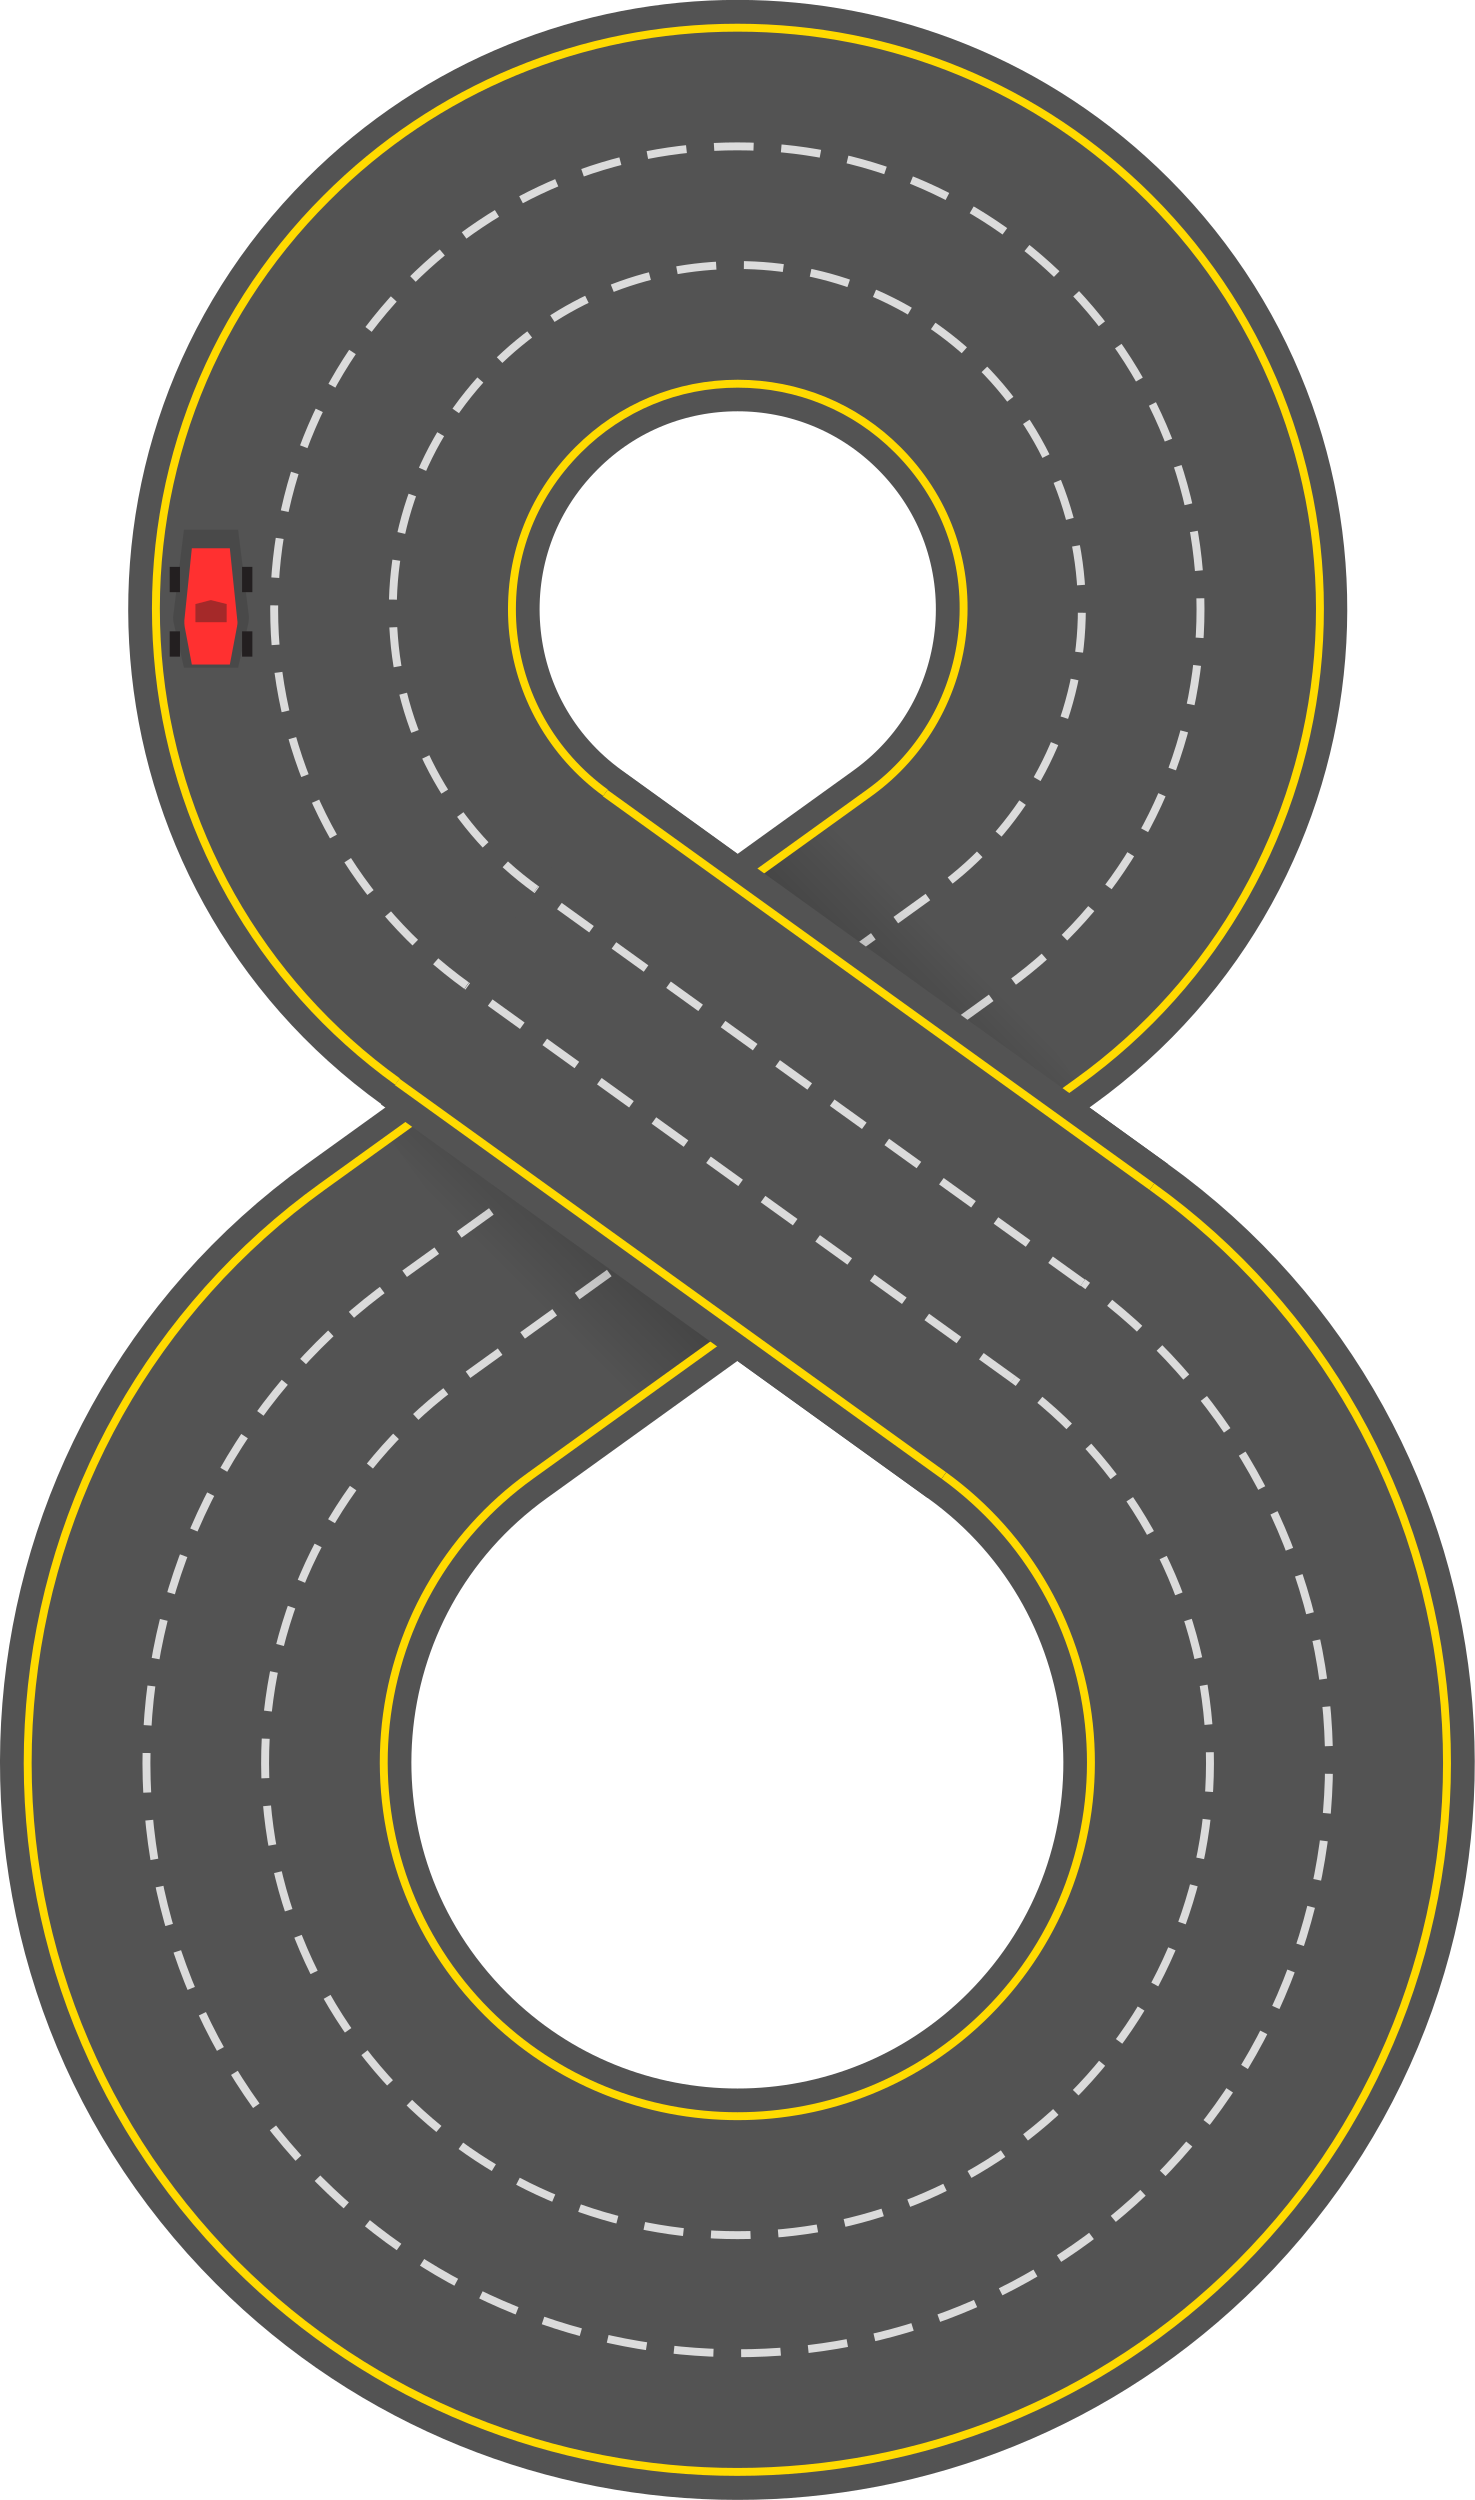
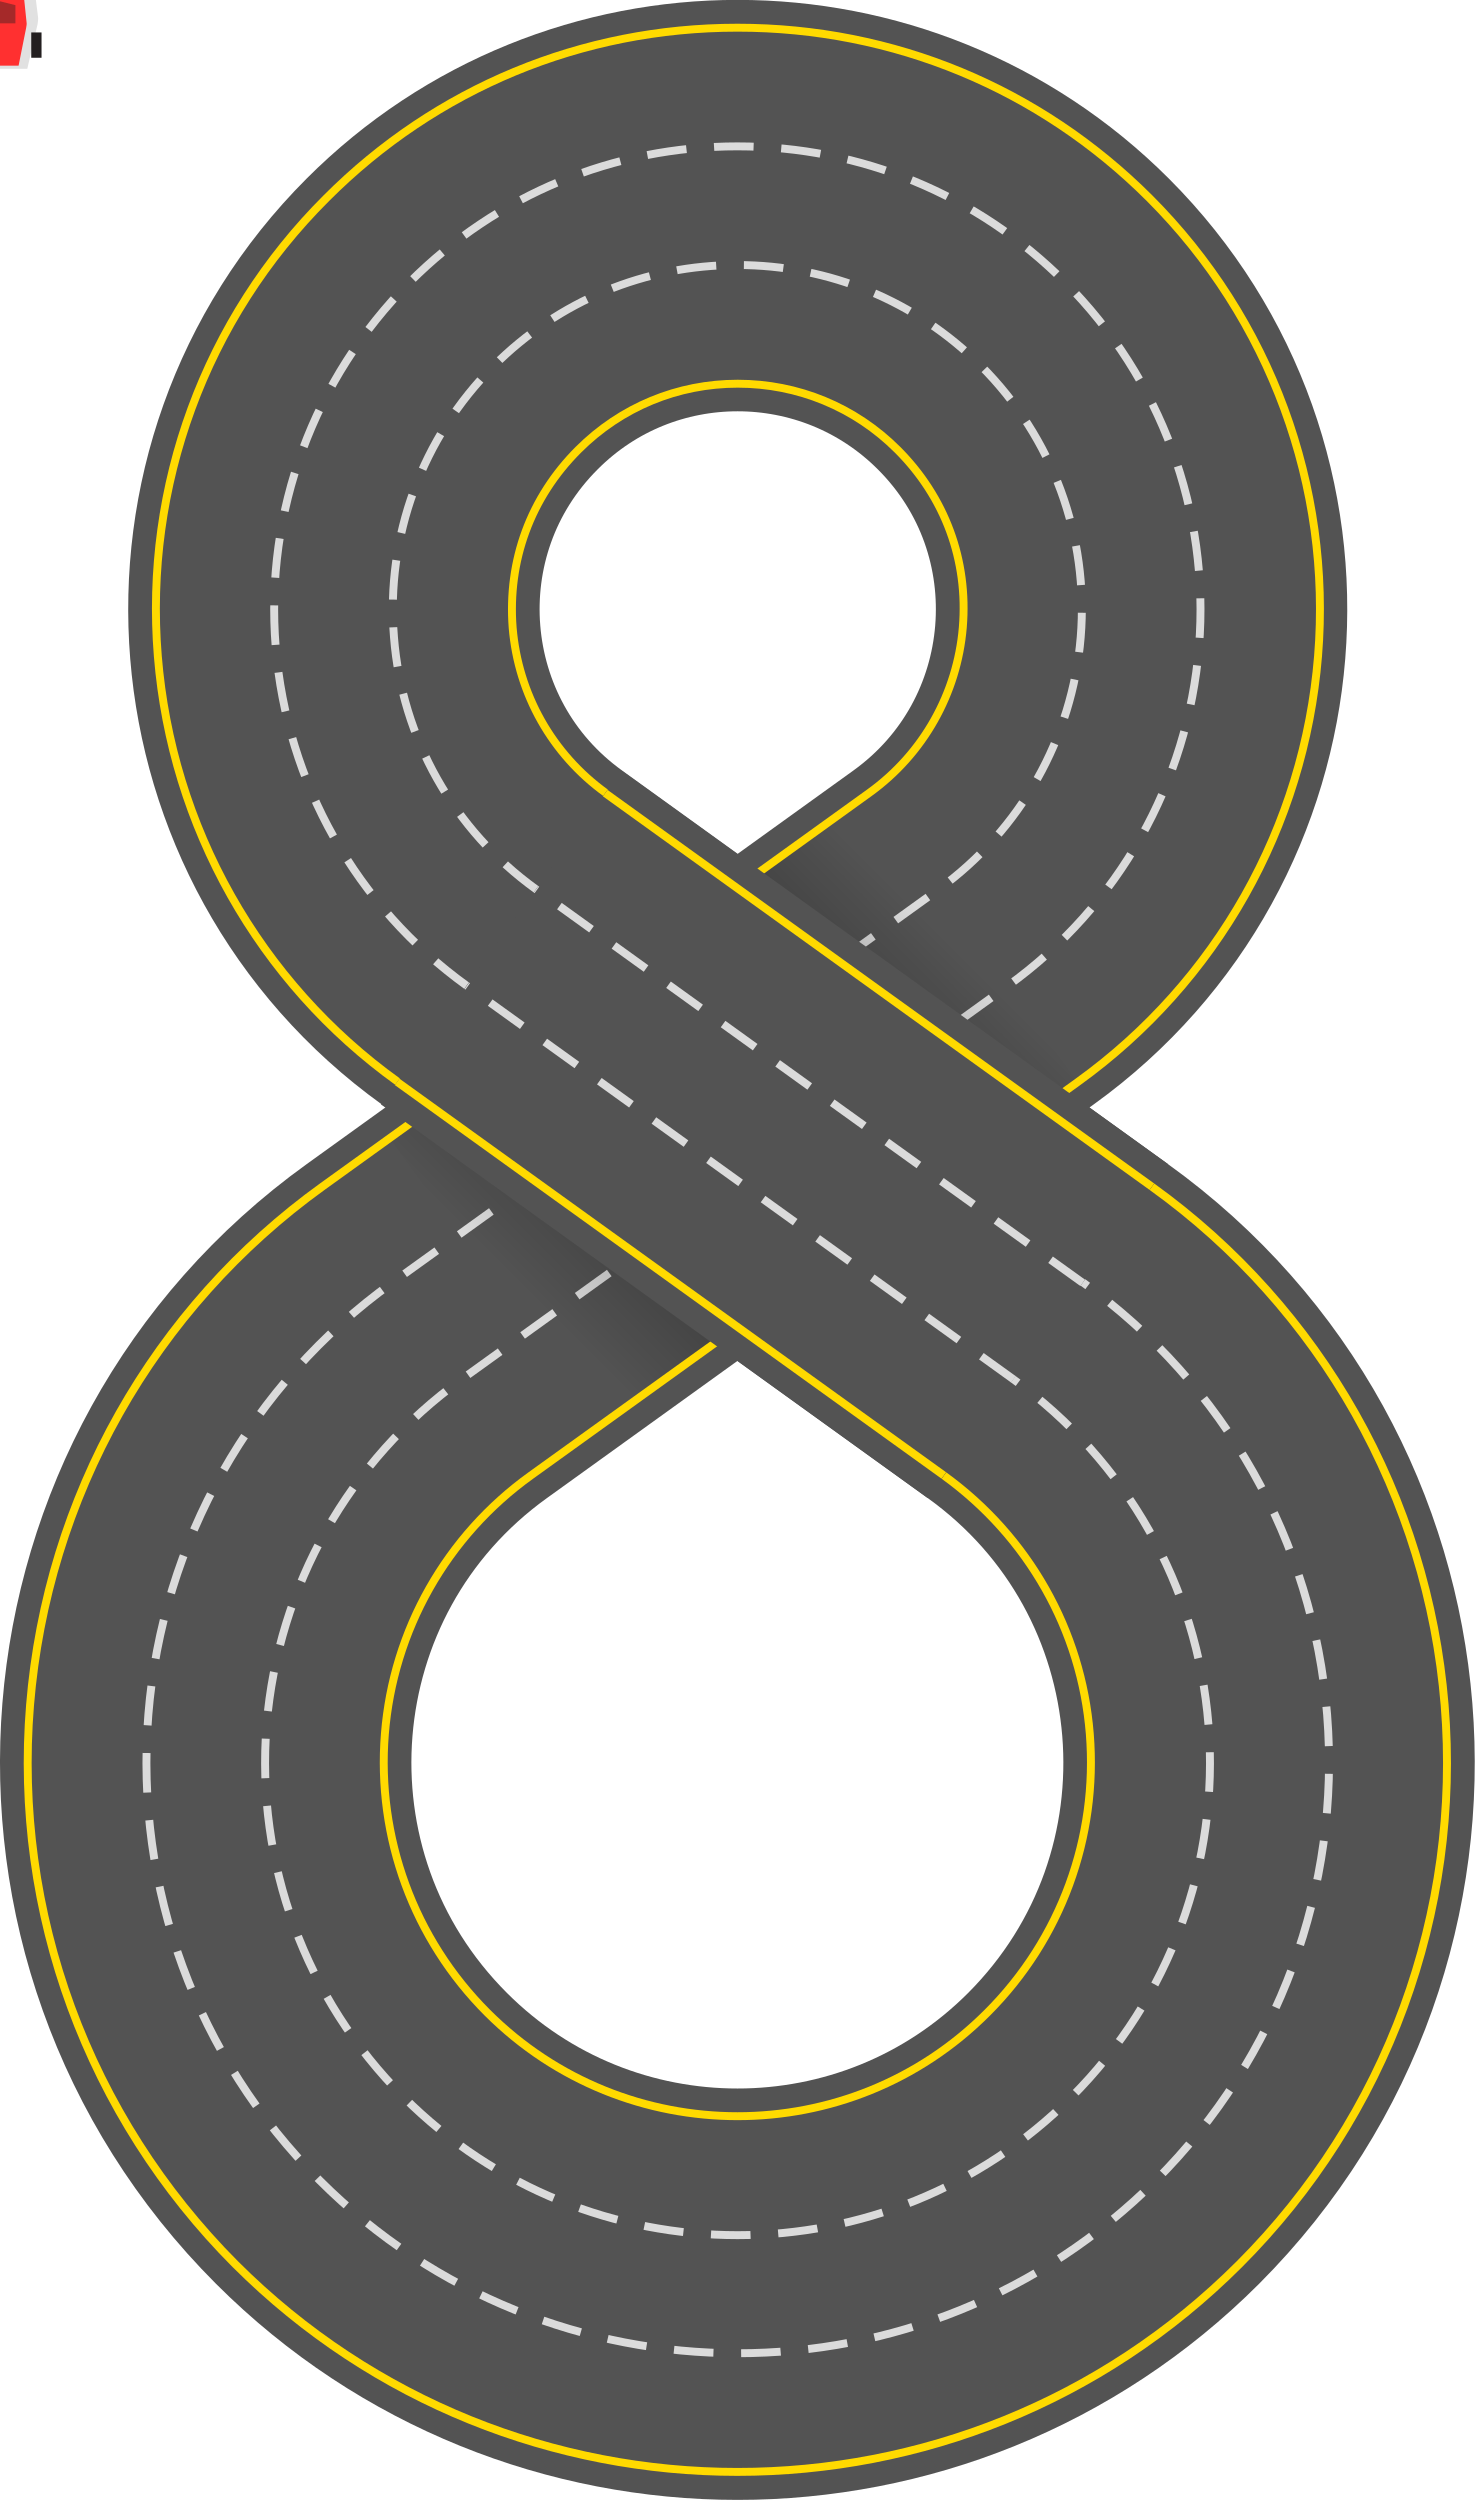
- <svg xmlns="http://www.w3.org/2000/svg" version="1.1" x="0px" y="0px" viewBox="0 0 372.8 632" style="enable-background:new 0 0 372.8 632;" xml:space="preserve">
+ <svg xmlns="http://www.w3.org/2000/svg" version="1.1" id="Layer_1" x="0px" y="0px" viewBox="0 0 372.8 632" style="enable-background:new 0 0 372.8 632;" xml:space="preserve">
  <style type="text/css">
	.st0{fill:none;stroke:#535353;stroke-width:104;stroke-miterlimit:10;}
	.st1{fill:none;stroke:#DBDBDB;stroke-width:2;stroke-miterlimit:10;stroke-dasharray:10,7;}
	.st2{fill:none;stroke:url(#Shadow_1_);stroke-width:90;stroke-miterlimit:10;}
	.st3{fill:none;stroke:#FFDA00;stroke-width:2;stroke-miterlimit:10;}
	.st4{fill:none;}
- 	.st5{opacity:0.12;}
+ 	.st5{opacity:0.12;enable-background:new    ;}
	.st6{fill:#FF3030;}
- 	.st7{opacity:0.41;fill:#231F20;}
+ 	.st7{opacity:0.41;fill:#231F20;enable-background:new    ;}
	.st8{fill:#231F20;}
</style>
  <g id="Track">
    <path id="Full" class="st0" d="M281.5,540.6L281.5,540.6c-52.5,52.5-137.6,52.5-190.1,0l0,0C32.8,482,40.6,384.9,107.9,336.5   L246.1,237c51.1-36.8,57.1-110.6,12.6-155.1l0,0C218.8,42,154.1,42,114.3,81.9l0,0C69.8,126.4,75.8,200.2,126.9,237l138,99.5   C332.2,384.9,340,482,281.5,540.6z" />
-     <path id="Full_sep_1" class="st1" d="M118,249.2c-27.9-20.1-45.5-51.3-48.3-85.6c-2.8-34.3,9.6-67.9,33.9-92.3   C125.7,49.2,155.1,37,186.4,37s60.7,12.2,82.8,34.3c24.3,24.3,36.7,58,33.9,92.3s-20.4,65.5-48.3,85.6L212.1,280l-95.4,68.7   C88.2,369.2,70.3,401,67.4,436c-2.8,35,9.8,69.3,34.6,94.1c46.6,46.6,122.3,46.6,168.9,0c24.8-24.8,37.4-59.1,34.6-94.1   s-20.8-66.8-49.3-87.3L118,249.2z" />
+     <path id="Full_sep_1" class="st1" d="M118,249.2c-27.9-20.1-45.5-51.3-48.3-85.6s9.6-67.9,33.9-92.3C125.7,49.2,155.1,37,186.4,37   s60.7,12.2,82.8,34.3c24.3,24.3,36.7,58,33.9,92.3s-20.4,65.5-48.3,85.6L212.1,280l-95.4,68.7C88.2,369.2,70.3,401,67.4,436   c-2.8,35,9.8,69.3,34.6,94.1c46.6,46.6,122.3,46.6,168.9,0c24.8-24.8,37.4-59.1,34.6-94.1s-20.8-66.8-49.3-87.3L118,249.2z" />
    <path id="Full_sep_2" class="st1" d="M135.5,224.8c-20.8-15-33.9-38.2-35.9-63.7c-2.1-25.5,7.1-50.5,25.2-68.6   C141.3,76,163.1,67,186.4,67s45.2,9.1,61.6,25.5c18.1,18.1,27.3,43.1,25.2,68.6c-2.1,25.5-15.2,48.7-35.9,63.7L160.7,280   l-61.6,44.3C63.5,349.9,41,389.8,37.5,433.5c-3.5,43.8,12.2,86.7,43.3,117.7c29.1,29.1,67.4,43.7,105.7,43.7s76.5-14.6,105.7-43.7   c31-31,46.8-73.9,43.3-117.7s-26-83.6-61.6-109.2L212.1,280L135.5,224.8z" />
-     <linearGradient id="Shadow_1_" gradientUnits="userSpaceOnUse" x1="128.183" y1="511.894" x2="242.72" y2="397.356" gradientTransform="matrix(1 0 0 1 0 -173.95)">
+     <linearGradient id="Shadow_1_" gradientUnits="userSpaceOnUse" x1="128.181" y1="122.131" x2="242.719" y2="236.669" gradientTransform="matrix(1 0 0 -1 0 460.05)">
      <stop offset="6.952495e-02" style="stop-color:#000000;stop-opacity:0" />
      <stop offset="0.511" style="stop-color:#000000;stop-opacity:0.5" />
      <stop offset="0.924" style="stop-color:#000000;stop-opacity:0" />
    </linearGradient>
    <line id="Shadow" class="st2" x1="246.1" y1="237" x2="124.8" y2="324.3" />
    <g id="Track_outline">
-       <path class="st3" d="M291.2,300c42.7,30.7,69.7,78.5,74,131c4.3,52.5-14.6,104.1-51.9,141.4l0,0c-35,35-80.9,52.5-126.9,52.5    c-45.9,0-91.9-17.5-126.9-52.5C22.3,535.1,3.3,483.6,7.6,431c4.3-52.5,31.2-100.3,74-131.1l138.2-99.5    c13.6-9.8,22.2-25.1,23.6-41.8c1.4-17-4.5-32.9-16.5-44.9C216.1,102.9,201.7,97,186.5,97c0,0,0,0,0,0c-15.2,0-29.5,5.9-40.3,16.7    c-12.1,12.1-17.9,28-16.6,45c1.4,16.8,10,32,23.6,41.8" />
-       <path class="st3" d="M100.6,273.5C65.5,248.3,43.4,209,39.9,165.9c-3.5-43.1,12-85.3,42.6-115.8C110.2,22.3,147.1,7,186.4,7    c0,0,0.1,0,0.1,0c39.3,0,76.3,15.3,104.1,43.1c30.5,30.5,46.1,72.8,42.6,115.8c-3.5,43.1-25.6,82.3-60.7,107.6L134.2,373    c-21.3,15.3-34.8,39.1-36.9,65.3c-2.1,26.2,7.3,51.9,25.9,70.5c34.9,34.9,91.6,34.9,126.4,0c18.6-18.6,28-44.3,25.9-70.5    c-2.1-26.2-15.6-49.9-36.9-65.3" />
+       <path class="st3" d="M291.2,300c42.7,30.7,69.7,78.5,74,131s-14.6,104.1-51.9,141.4l0,0c-35,35-80.9,52.5-126.9,52.5    c-45.9,0-91.9-17.5-126.9-52.5C22.3,535.1,3.3,483.6,7.6,431c4.3-52.5,31.2-100.3,74-131.1l138.2-99.5    c13.6-9.8,22.2-25.1,23.6-41.8c1.4-17-4.5-32.9-16.5-44.9C216.1,102.9,201.7,97,186.5,97l0,0c-15.2,0-29.5,5.9-40.3,16.7    c-12.1,12.1-17.9,28-16.6,45c1.4,16.8,10,32,23.6,41.8" />
+       <path class="st3" d="M100.6,273.5C65.5,248.3,43.4,209,39.9,165.9s12-85.3,42.6-115.8C110.2,22.3,147.1,7,186.4,7h0.1    c39.3,0,76.3,15.3,104.1,43.1c30.5,30.5,46.1,72.8,42.6,115.8c-3.5,43.1-25.6,82.3-60.7,107.6L134.2,373    c-21.3,15.3-34.8,39.1-36.9,65.3c-2.1,26.2,7.3,51.9,25.9,70.5c34.9,34.9,91.6,34.9,126.4,0c18.6-18.6,28-44.3,25.9-70.5    s-15.6-49.9-36.9-65.3" />
    </g>
    <line id="Patch" class="st0" x1="126.7" y1="237" x2="264.9" y2="336.5" />
    <line id="Patch_sep_1" class="st1" x1="256.2" y1="348.7" x2="118" y2="249.2" />
    <polyline id="Patch_sep_2" class="st1" points="273.7,324.3 212.1,280 135.5,224.8  " />
    <path id="Track_3" class="st4" d="M110.2,261.4c-31.5-22.7-51.4-57.9-54.5-96.6S66.5,88.2,94,60.7c25-25,58.1-38.7,93.4-38.7   s68.5,13.7,93.4,38.7c27.5,27.5,41.4,65.4,38.3,104.1s-23,73.9-54.5,96.6l-138.2,99.5c-24.9,17.9-40.6,45.7-43.1,76.3   s8.5,60.6,30.2,82.3c40.7,40.7,107,40.7,147.7,0c21.7-21.7,32.7-51.7,30.2-82.3s-18.2-58.4-43.1-76.3L110.2,261.4z" />
    <path id="Track_2" class="st4" d="M282.5,540.6L282.5,540.6c-52.5,52.5-137.6,52.5-190.1,0l0,0C33.8,482,41.6,384.9,108.9,336.5   L247.1,237c51.1-36.8,57.1-110.6,12.6-155.1l0,0C219.8,42,155.1,42,115.3,81.9l0,0C70.8,126.4,76.8,200.2,127.9,237l138,99.5   C333.2,384.9,341,482,282.5,540.6z" />
-     <path id="Track_1" class="st4" d="M229.5,212.7c17.2-12.4,28-31.6,29.8-52.7c1.8-21.1-5.9-41.8-20.9-56.8   c-13.6-13.6-31.7-21.1-51-21.1s-37.4,7.5-51,21.1c-15,15-22.6,35.7-20.9,56.8s12.6,40.3,29.8,52.7l138.2,99.5   c39.2,28.2,63.9,72,67.8,120.2s-13.5,95.4-47.6,129.5C271.6,594,229.5,610,187.4,610s-84.2-16-116.3-48.1   c-34.2-34.2-51.5-81.4-47.6-129.5c3.9-48.2,28.6-92,67.8-120.2L229.5,212.7z" />
+     <path id="Track_1" class="st4" d="M229.5,212.7c17.2-12.4,28-31.6,29.8-52.7s-5.9-41.8-20.9-56.8c-13.6-13.6-31.7-21.1-51-21.1   s-37.4,7.5-51,21.1c-15,15-22.6,35.7-20.9,56.8s12.6,40.3,29.8,52.7l138.2,99.5c39.2,28.2,63.9,72,67.8,120.2   s-13.5,95.4-47.6,129.5C271.6,594,229.5,610,187.4,610s-84.2-16-116.3-48.1c-34.2-34.2-51.5-81.4-47.6-129.5   c3.9-48.2,28.6-92,67.8-120.2L229.5,212.7z" />
    <g id="Patch_outlines">
      <line class="st3" x1="238.6" y1="373" x2="100.4" y2="273.5" />
      <line class="st3" x1="153" y1="200.5" x2="291.2" y2="300" />
    </g>
  </g>
  <g id="Car">
-     <path id="Car_shadow" class="st5" d="M60.2,168.8H46.5l-2.6-11.3c-0.1-0.6-0.2-1.2-0.1-1.9l2.7-21.7h13.7l2.7,21.7   c0.1,0.6,0,1.3-0.1,1.9L60.2,168.8z" />
-     <path id="Car_body" class="st6" d="M58.1,168h-9.6l-1.8-9.5c-0.1-0.5-0.1-1.1-0.1-1.6l1.9-18.3h9.6l1.9,18.3c0.1,0.5,0,1.1-0.1,1.6   L58.1,168z" />
-     <polygon id="Car_window" class="st7" points="57.3,152.7 53.3,151.7 49.4,152.7 49.4,157.3 57.3,157.3  " />
-     <g id="Front_wheels">
-       <rect id="Left_wheel" x="42.9" y="143.3" class="st8" width="2.6" height="6.4" />
-       <rect id="Right_whwwl" x="61.2" y="143.3" class="st8" width="2.6" height="6.4" />
-     </g>
-     <g id="Rear_wheels">
-       <rect x="42.9" y="159.6" class="st8" width="2.6" height="6.4" />
-       <rect x="61.2" y="159.6" class="st8" width="2.6" height="6.4" />
+     <g id="Car_inner">
+       <path id="Car_shadow" class="st5" d="M6.9,17.4H-6.9L-9.4,6.1c-0.1-0.6-0.2-1.2-0.1-1.9l2.7-21.7H6.9L9.6,4.2    c0.1,0.6,0,1.3-0.1,1.9L6.9,17.4z" />
+       <path id="Car_body" class="st6" d="M4.7,16.6h-9.6l-1.8-9.5C-6.7,6.6-6.7,6-6.7,5.5l1.9-18.3h9.6L6.7,5.5c0.1,0.5,0,1.1-0.1,1.6    L4.7,16.6z" />
+       <polygon id="Car_window" class="st7" points="3.9,1.3 -0.1,0.3 -3.9,1.3 -3.9,5.9 3.9,5.9  " />
+       <g id="Front_wheels">
+         <rect id="Left_wheel" x="-10.4" y="-8.1" class="st8" width="2.6" height="6.4" />
+         <rect id="Right_whwwl" x="7.9" y="-8.1" class="st8" width="2.6" height="6.4" />
+       </g>
+       <g id="Rear_wheels">
+         <rect x="-10.4" y="8.2" class="st8" width="2.6" height="6.4" />
+         <rect x="7.9" y="8.2" class="st8" width="2.6" height="6.4" />
+       </g>
    </g>
  </g>
</svg>
